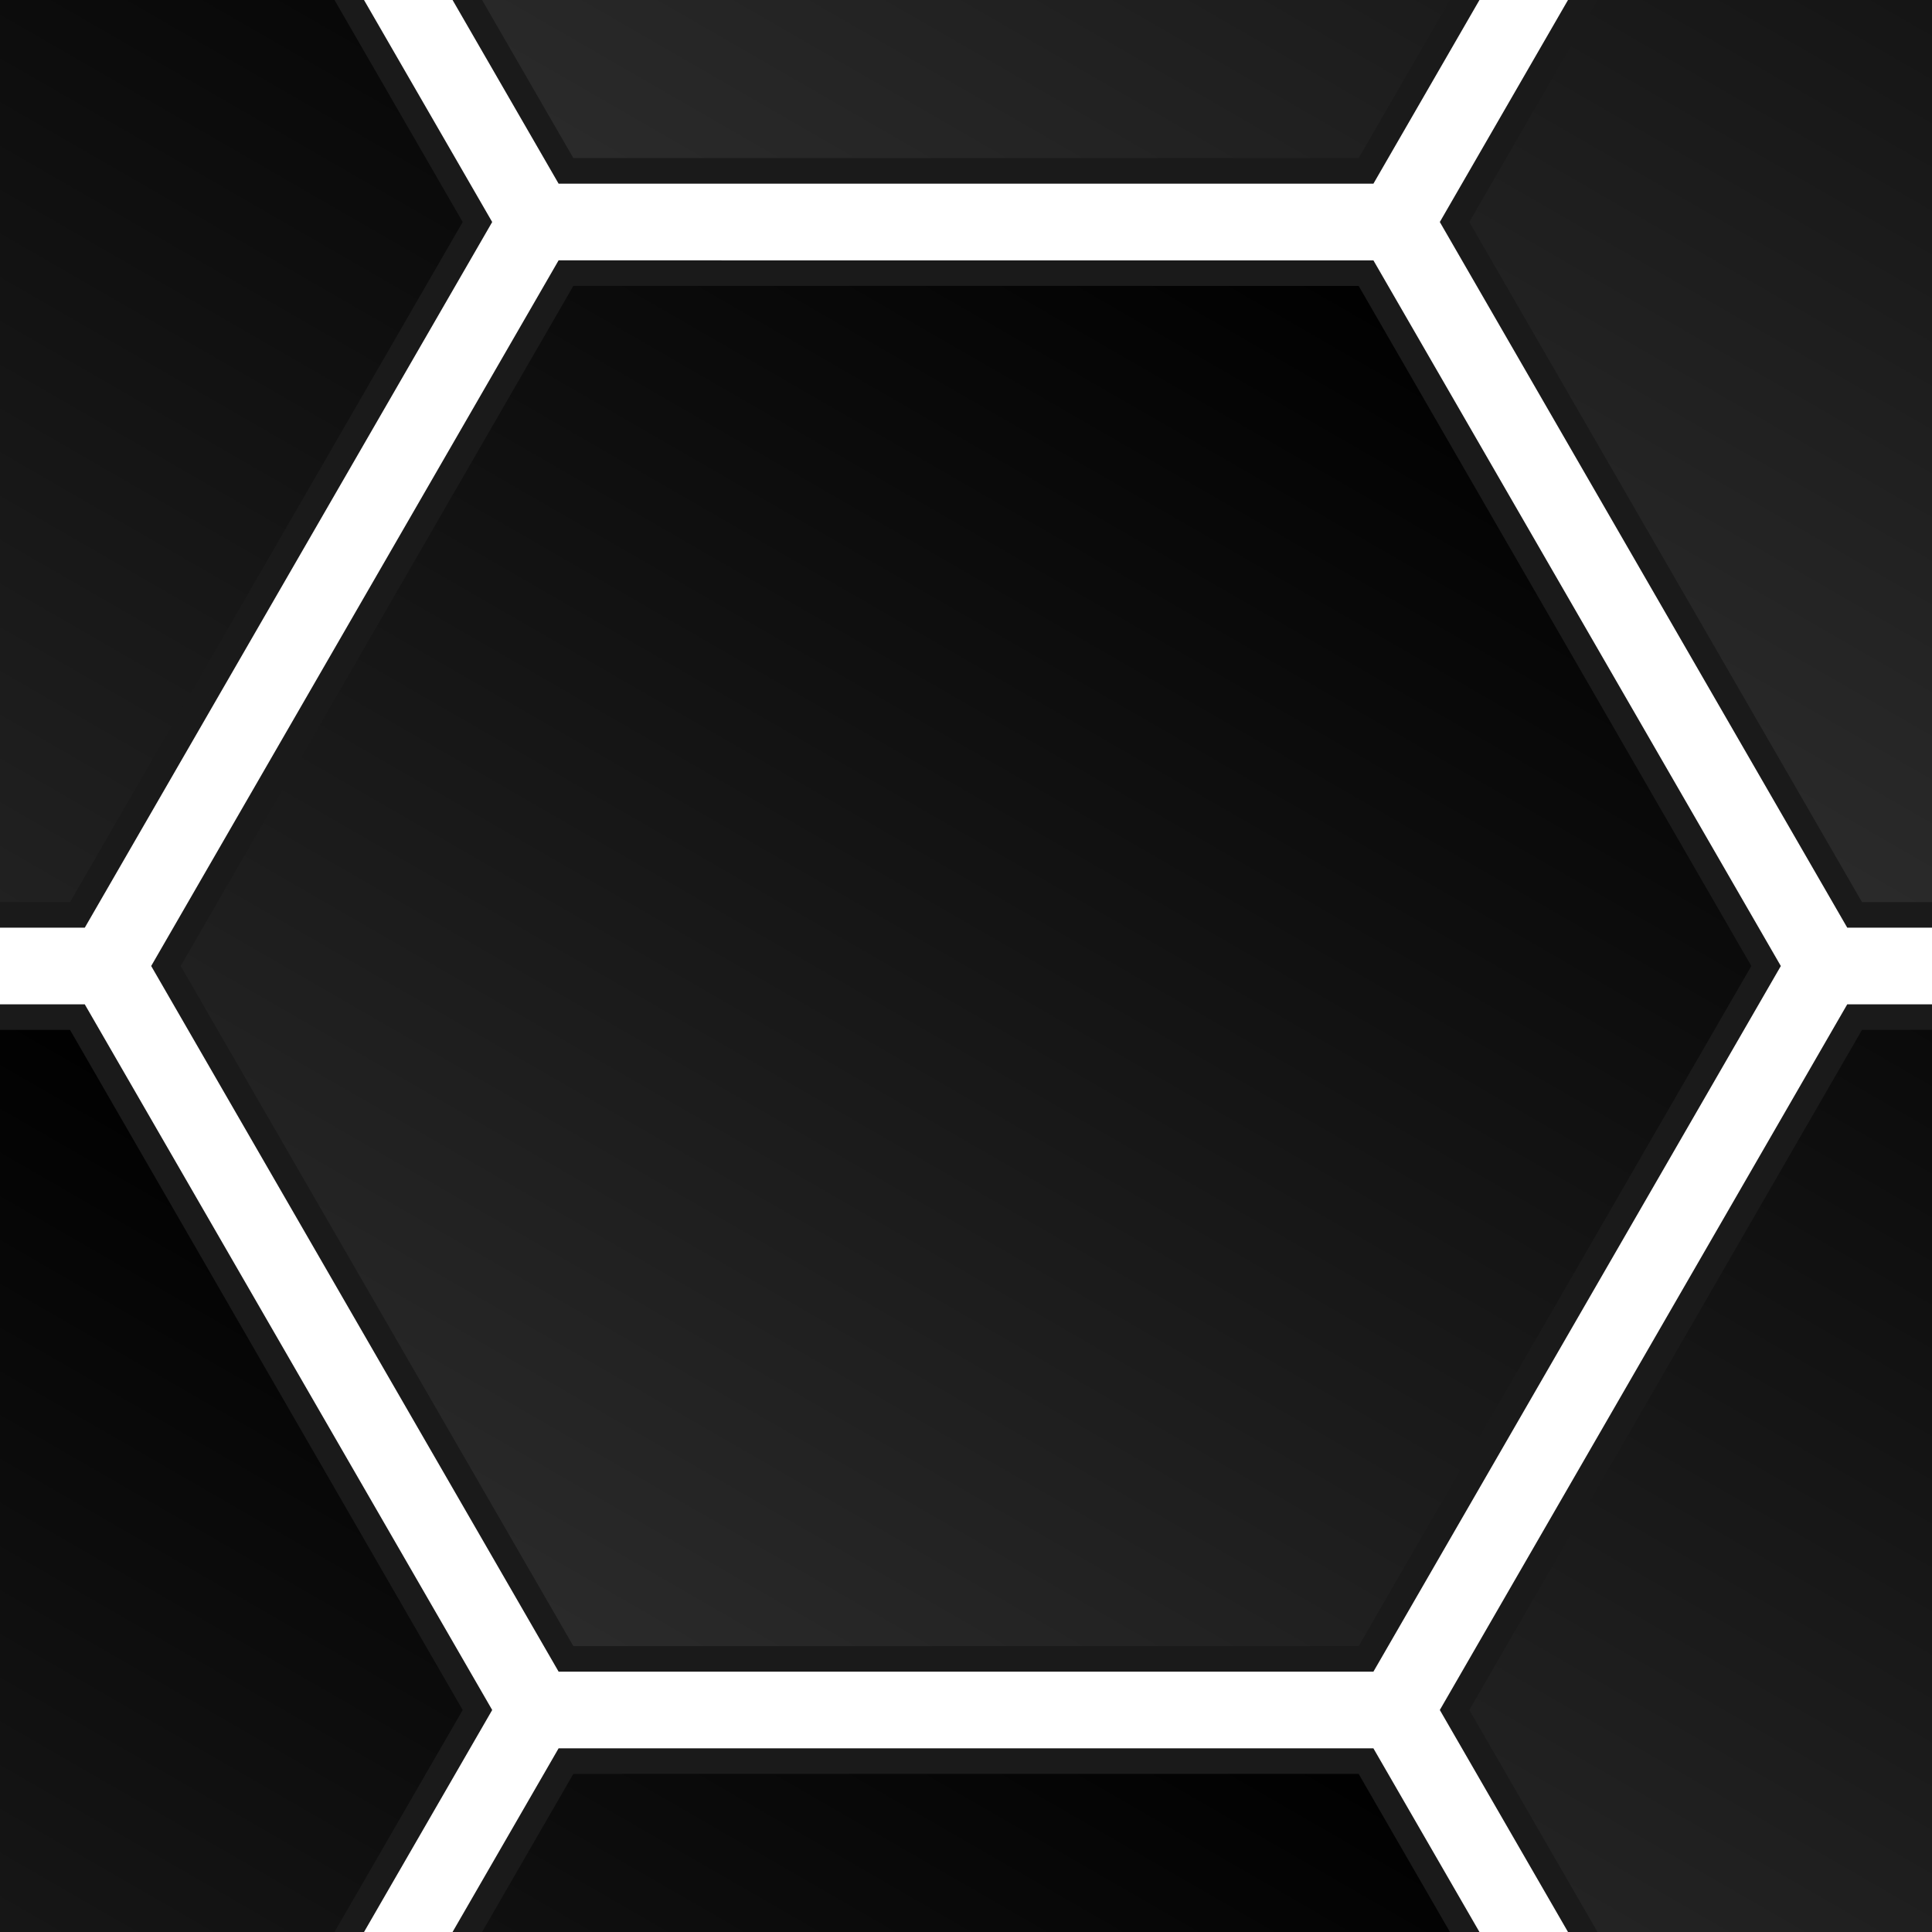
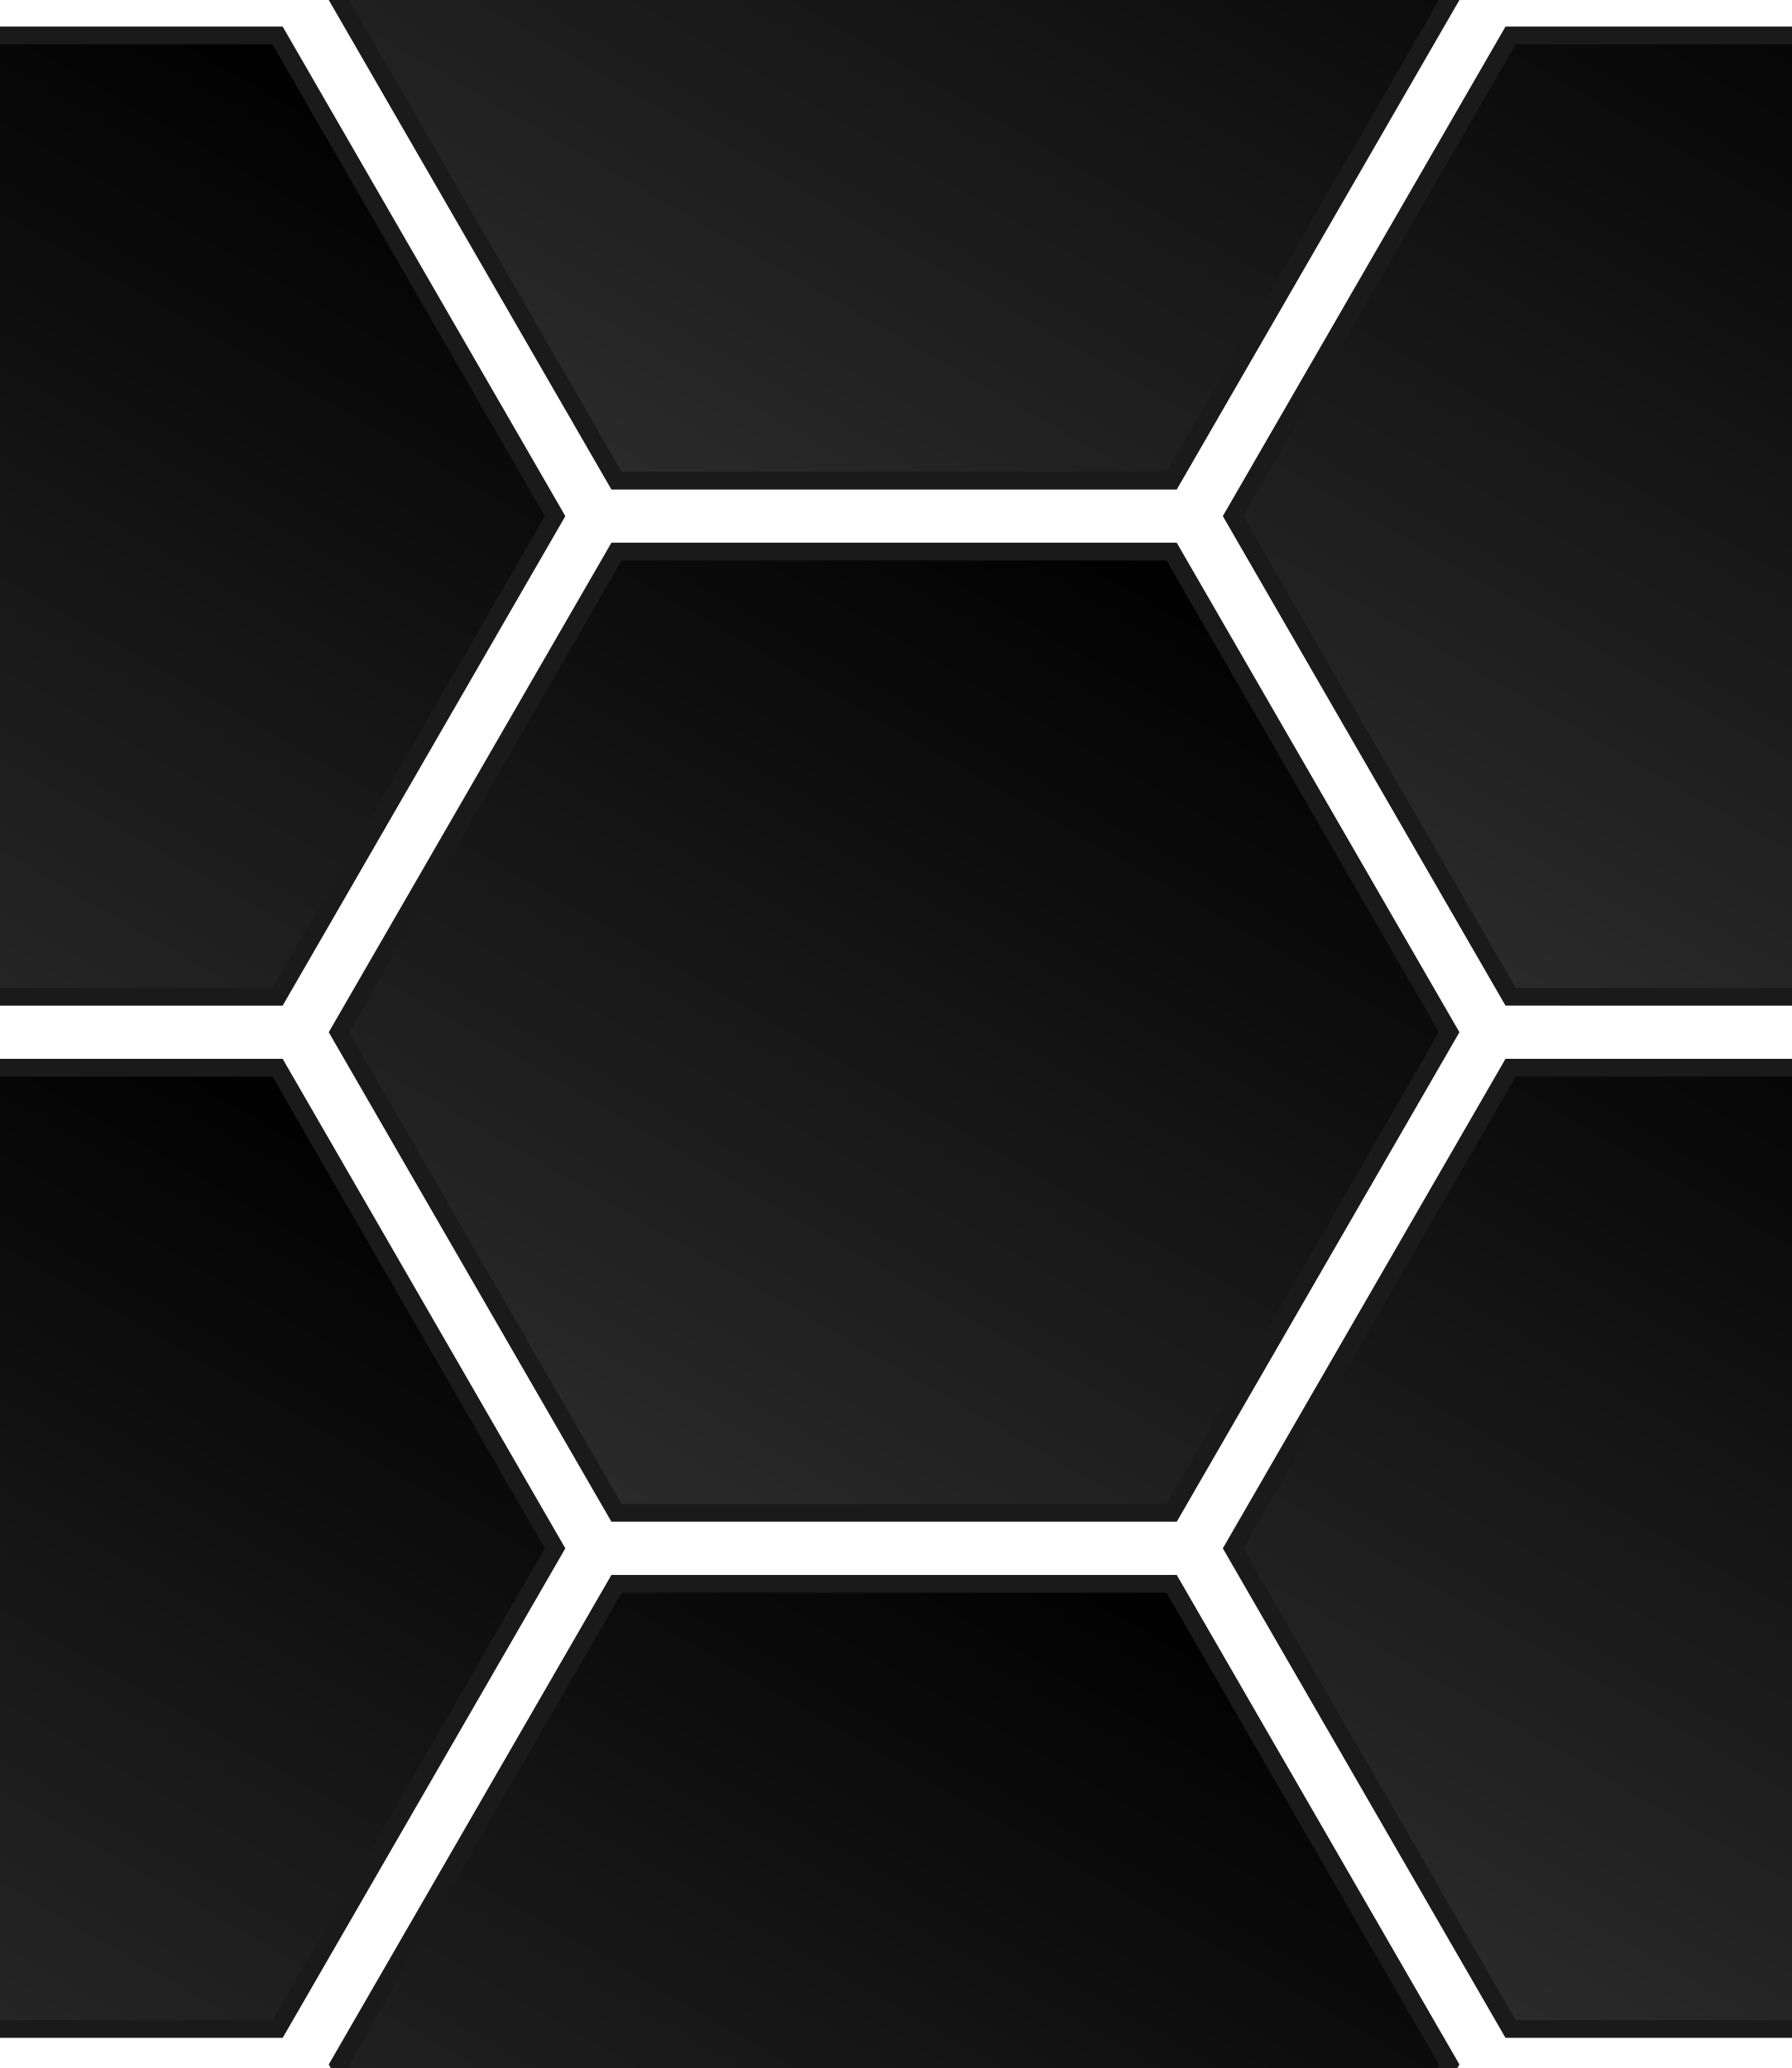
- <svg xmlns="http://www.w3.org/2000/svg" xmlns:xlink="http://www.w3.org/1999/xlink" width="100mm" height="100mm" viewBox="0 0 100 100" version="1.1" id="svg5">
+ <svg xmlns="http://www.w3.org/2000/svg" xmlns:xlink="http://www.w3.org/1999/xlink" width="133.663mm" height="154.3mm" viewBox="0 0 133.663 154.3" version="1.1" id="svg5">
  <defs id="defs2">
    <linearGradient id="linearGradient959">
      <stop style="stop-color:#000000;stop-opacity:1;" offset="0" id="stop955" />
      <stop style="stop-color:#2b2b2b;stop-opacity:1;" offset="1" id="stop957" />
    </linearGradient>
    <linearGradient xlink:href="#linearGradient959" id="linearGradient961" x1="13.349" y1="50.407" x2="93.331" y2="50.407" gradientUnits="userSpaceOnUse" />
  </defs>
  <g id="layer1">
-     <path style="fill:url(#linearGradient961);stroke-width:1.254;stop-color:#000000;stroke:#1a1a1a;fill-opacity:1" id="path225" d="m 72.973,84.413 -39.266,-2e-6 -19.633,-34.006 19.633,-34.006 39.266,2e-6 19.633,34.006 z" transform="matrix(-0.5273086,0.9133254,-0.9133254,-0.5273086,124.1651,27.86347)" />
+     <path style="fill:url(#linearGradient961);fill-opacity:1;stroke:#1a1a1a;stroke-width:1.254;stop-color:#000000" id="path225" d="m 72.973,84.413 -39.266,-2e-6 -19.633,-34.006 19.633,-34.006 39.266,2e-6 19.633,34.006 z" transform="matrix(-0.5273086,0.9133254,-0.9133254,-0.5273086,140.8644,54.88117)" />
    <use x="0" y="0" xlink:href="#path225" id="use241" transform="translate(-66.69929,38.50885)" />
    <use x="0" y="0" xlink:href="#path225" id="use243" transform="translate(66.69929,-38.50885)" />
    <use x="0" y="0" xlink:href="#path225" id="use247" transform="translate(-66.69929,-38.50885)" />
    <use x="0" y="0" xlink:href="#path225" id="use249" transform="translate(66.69929,38.50885)" />
-     <use x="0" y="0" xlink:href="#path225" id="use251" transform="translate(0,-77.0177)" />
-     <use x="0" y="0" xlink:href="#path225" id="use253" transform="translate(0,77.0177)" />
+     <use x="0" y="0" xlink:href="#path225" id="use251" transform="translate(4.2854254e-7,-77.0177)" />
+     <use x="0" y="0" xlink:href="#path225" id="use253" transform="translate(4.2854254e-7,77.0177)" />
  </g>
</svg>
